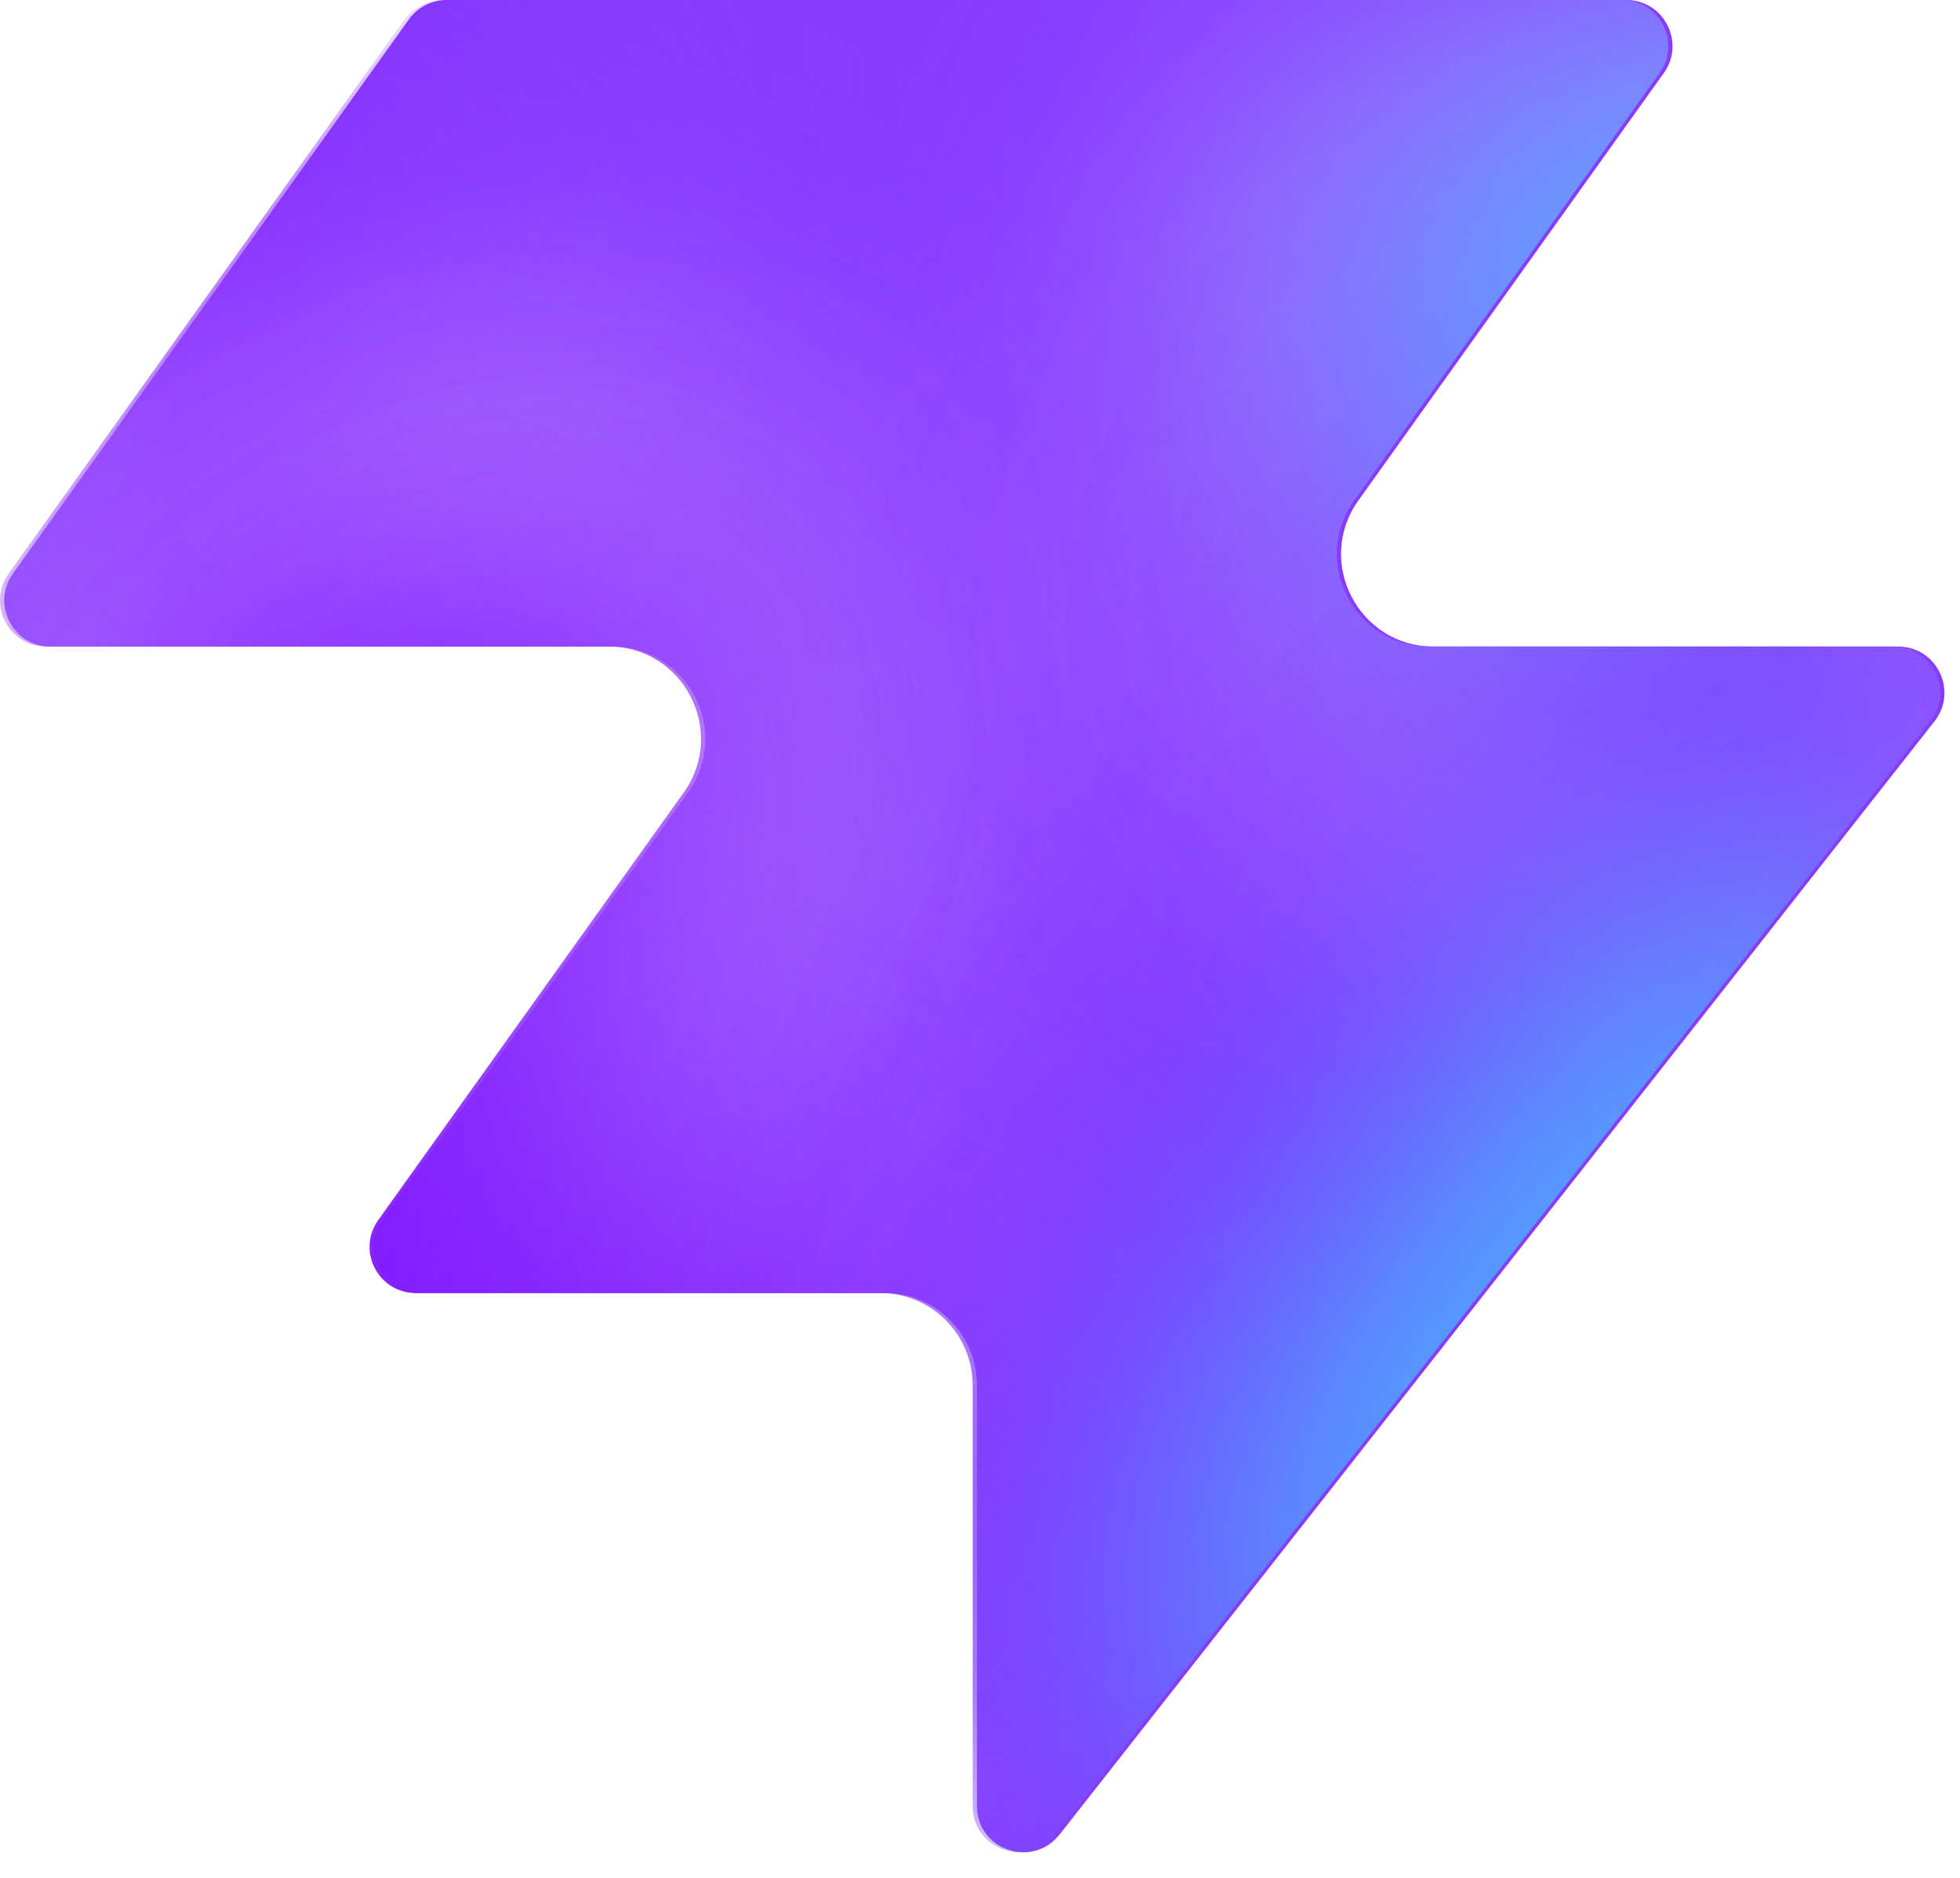
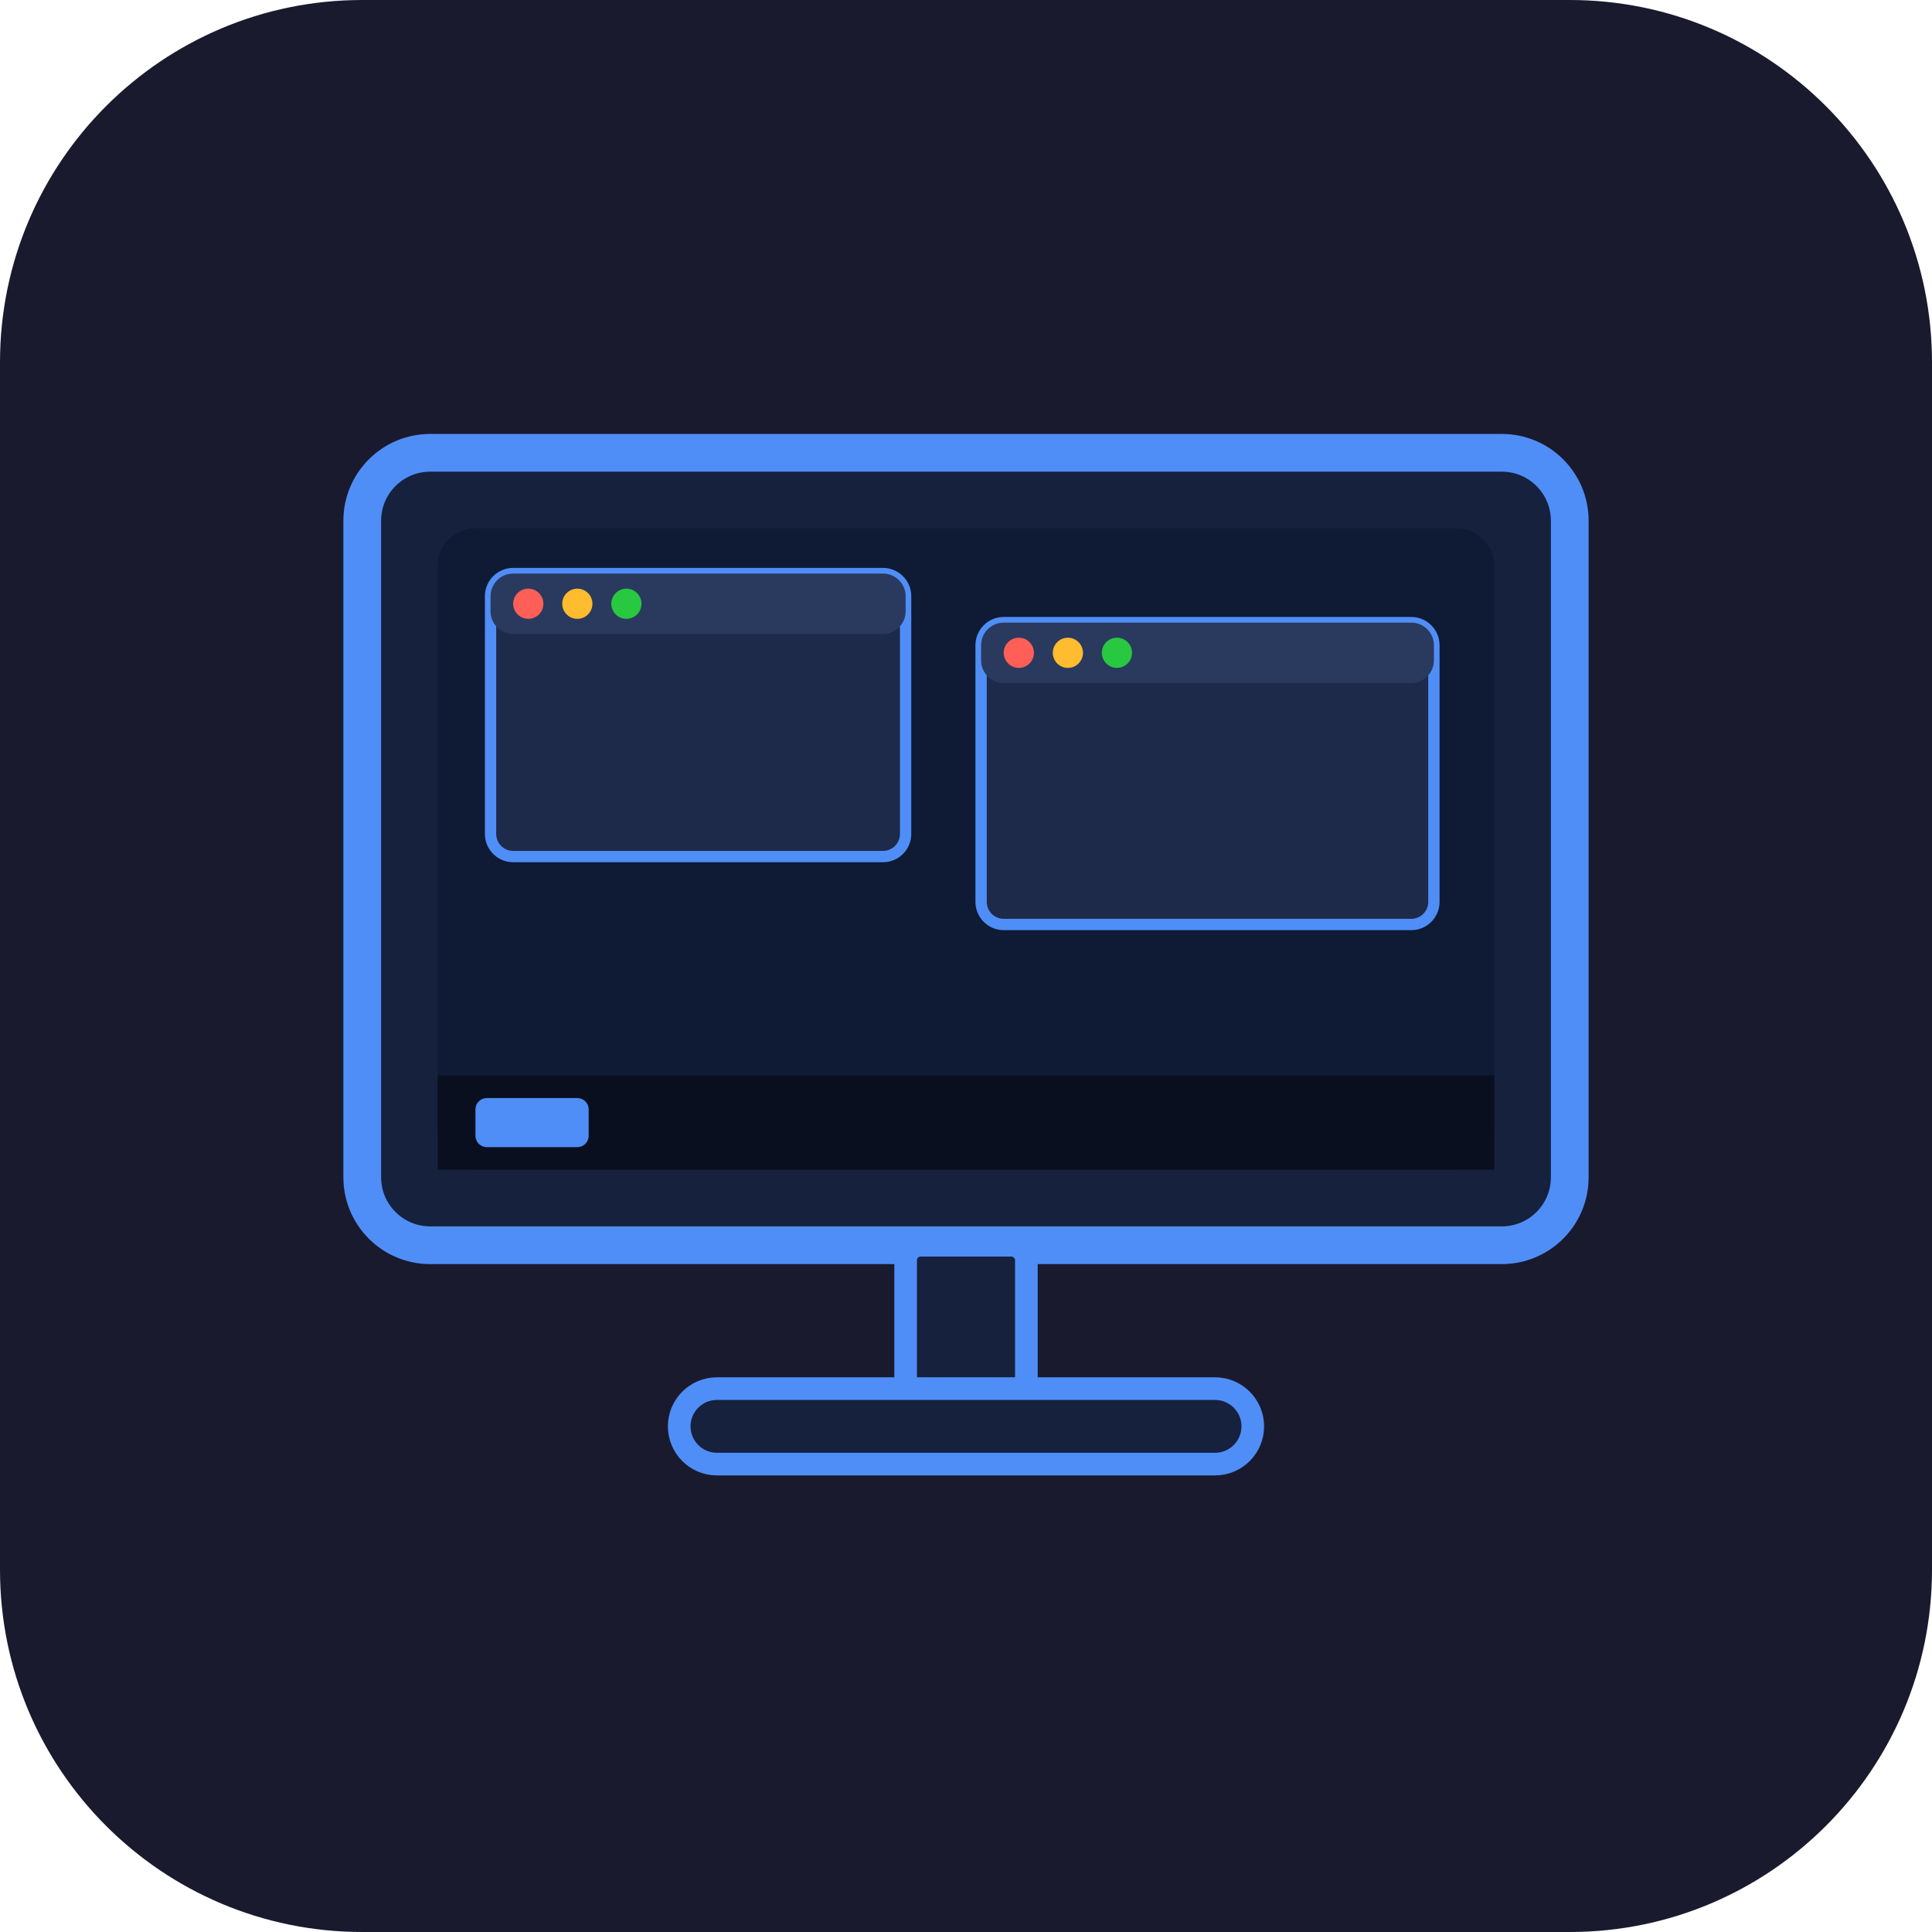
- <svg xmlns="http://www.w3.org/2000/svg" width="48" height="46" fill="none" viewBox="0 0 48 46">
-   <path fill="#863bff" d="M25.946 44.938c-.664.845-2.021.375-2.021-.698V33.937a2.26 2.26 0 0 0-2.262-2.262H10.287c-.92 0-1.456-1.04-.92-1.788l7.48-10.471c1.07-1.497 0-3.578-1.842-3.578H1.237c-.92 0-1.456-1.04-.92-1.788L10.013.474c.214-.297.556-.474.92-.474h28.894c.92 0 1.456 1.04.92 1.788l-7.48 10.471c-1.07 1.498 0 3.579 1.842 3.579h11.377c.943 0 1.473 1.088.89 1.83L25.947 44.94z" style="fill:#863bff;fill:color(display-p3 .525 .23 1);fill-opacity:1" />
-   <mask id="a" width="48" height="46" x="0" y="0" maskUnits="userSpaceOnUse" style="mask-type:alpha">
-     <path fill="#000" d="M25.842 44.938c-.664.844-2.021.375-2.021-.698V33.937a2.26 2.26 0 0 0-2.262-2.262H10.183c-.92 0-1.456-1.04-.92-1.788l7.48-10.471c1.07-1.498 0-3.579-1.842-3.579H1.133c-.92 0-1.456-1.04-.92-1.787L9.91.473c.214-.297.556-.474.92-.474h28.894c.92 0 1.456 1.04.92 1.788l-7.48 10.471c-1.07 1.498 0 3.578 1.842 3.578h11.377c.943 0 1.473 1.088.89 1.832L25.843 44.94z" style="fill:#000;fill-opacity:1" />
-   </mask>
-   <g mask="url(#a)">
-     <g filter="url(#b)">
-       <ellipse cx="5.508" cy="14.704" fill="#ede6ff" rx="5.508" ry="14.704" style="fill:#ede6ff;fill:color(display-p3 .927 .903 1);fill-opacity:1" transform="matrix(.00324 1 1 -.00324 -4.47 31.516)" />
-     </g>
-     <g filter="url(#c)">
-       <ellipse cx="10.399" cy="29.851" fill="#ede6ff" rx="10.399" ry="29.851" style="fill:#ede6ff;fill:color(display-p3 .927 .903 1);fill-opacity:1" transform="matrix(.00324 1 1 -.00324 -39.328 7.883)" />
-     </g>
-     <g filter="url(#d)">
-       <ellipse cx="5.508" cy="30.487" fill="#7e14ff" rx="5.508" ry="30.487" style="fill:#7e14ff;fill:color(display-p3 .492 .077 1);fill-opacity:1" transform="rotate(89.814 -25.913 -14.639)scale(1 -1)" />
-     </g>
-     <g filter="url(#e)">
-       <ellipse cx="5.508" cy="30.599" fill="#7e14ff" rx="5.508" ry="30.599" style="fill:#7e14ff;fill:color(display-p3 .492 .077 1);fill-opacity:1" transform="rotate(89.814 -32.644 -3.334)scale(1 -1)" />
-     </g>
-     <g filter="url(#f)">
-       <ellipse cx="5.508" cy="30.599" fill="#7e14ff" rx="5.508" ry="30.599" style="fill:#7e14ff;fill:color(display-p3 .492 .077 1);fill-opacity:1" transform="matrix(.00324 1 1 -.00324 -34.34 30.47)" />
-     </g>
-     <g filter="url(#g)">
-       <ellipse cx="14.072" cy="22.078" fill="#ede6ff" rx="14.072" ry="22.078" style="fill:#ede6ff;fill:color(display-p3 .927 .903 1);fill-opacity:1" transform="rotate(93.35 24.506 48.493)scale(-1 1)" />
-     </g>
-     <g filter="url(#h)">
-       <ellipse cx="3.47" cy="21.501" fill="#7e14ff" rx="3.47" ry="21.501" style="fill:#7e14ff;fill:color(display-p3 .492 .077 1);fill-opacity:1" transform="rotate(89.009 28.708 47.59)scale(-1 1)" />
-     </g>
-     <g filter="url(#i)">
-       <ellipse cx="3.47" cy="21.501" fill="#7e14ff" rx="3.47" ry="21.501" style="fill:#7e14ff;fill:color(display-p3 .492 .077 1);fill-opacity:1" transform="rotate(89.009 28.708 47.59)scale(-1 1)" />
-     </g>
-     <g filter="url(#j)">
-       <ellipse cx=".387" cy="8.972" fill="#7e14ff" rx="4.407" ry="29.108" style="fill:#7e14ff;fill:color(display-p3 .492 .077 1);fill-opacity:1" transform="rotate(39.51 .387 8.972)" />
-     </g>
-     <g filter="url(#k)">
-       <ellipse cx="47.523" cy="-6.092" fill="#7e14ff" rx="4.407" ry="29.108" style="fill:#7e14ff;fill:color(display-p3 .492 .077 1);fill-opacity:1" transform="rotate(37.892 47.523 -6.092)" />
-     </g>
-     <g filter="url(#l)">
-       <ellipse cx="41.412" cy="6.333" fill="#47bfff" rx="5.971" ry="9.665" style="fill:#47bfff;fill:color(display-p3 .28 .748 1);fill-opacity:1" transform="rotate(37.892 41.412 6.333)" />
-     </g>
-     <g filter="url(#m)">
-       <ellipse cx="-1.879" cy="38.332" fill="#7e14ff" rx="4.407" ry="29.108" style="fill:#7e14ff;fill:color(display-p3 .492 .077 1);fill-opacity:1" transform="rotate(37.892 -1.88 38.332)" />
-     </g>
-     <g filter="url(#n)">
-       <ellipse cx="-1.879" cy="38.332" fill="#7e14ff" rx="4.407" ry="29.108" style="fill:#7e14ff;fill:color(display-p3 .492 .077 1);fill-opacity:1" transform="rotate(37.892 -1.88 38.332)" />
-     </g>
-     <g filter="url(#o)">
-       <ellipse cx="35.651" cy="29.907" fill="#7e14ff" rx="4.407" ry="29.108" style="fill:#7e14ff;fill:color(display-p3 .492 .077 1);fill-opacity:1" transform="rotate(37.892 35.651 29.907)" />
-     </g>
-     <g filter="url(#p)">
-       <ellipse cx="38.418" cy="32.4" fill="#47bfff" rx="5.971" ry="15.297" style="fill:#47bfff;fill:color(display-p3 .28 .748 1);fill-opacity:1" transform="rotate(37.892 38.418 32.4)" />
-     </g>
-   </g>
-   <defs>
-     <filter id="b" width="60.045" height="41.654" x="-19.77" y="16.149" color-interpolation-filters="sRGB" filterUnits="userSpaceOnUse">
-       <feFlood flood-opacity="0" result="BackgroundImageFix" />
-       <feBlend in="SourceGraphic" in2="BackgroundImageFix" result="shape" />
-       <feGaussianBlur result="effect1_foregroundBlur_2002_17158" stdDeviation="7.659" />
-     </filter>
-     <filter id="c" width="90.34" height="51.437" x="-54.613" y="-7.533" color-interpolation-filters="sRGB" filterUnits="userSpaceOnUse">
-       <feFlood flood-opacity="0" result="BackgroundImageFix" />
-       <feBlend in="SourceGraphic" in2="BackgroundImageFix" result="shape" />
-       <feGaussianBlur result="effect1_foregroundBlur_2002_17158" stdDeviation="7.659" />
-     </filter>
-     <filter id="d" width="79.355" height="29.4" x="-49.64" y="2.03" color-interpolation-filters="sRGB" filterUnits="userSpaceOnUse">
-       <feFlood flood-opacity="0" result="BackgroundImageFix" />
-       <feBlend in="SourceGraphic" in2="BackgroundImageFix" result="shape" />
-       <feGaussianBlur result="effect1_foregroundBlur_2002_17158" stdDeviation="4.596" />
-     </filter>
-     <filter id="e" width="79.579" height="29.4" x="-45.045" y="20.029" color-interpolation-filters="sRGB" filterUnits="userSpaceOnUse">
-       <feFlood flood-opacity="0" result="BackgroundImageFix" />
-       <feBlend in="SourceGraphic" in2="BackgroundImageFix" result="shape" />
-       <feGaussianBlur result="effect1_foregroundBlur_2002_17158" stdDeviation="4.596" />
-     </filter>
-     <filter id="f" width="79.579" height="29.4" x="-43.513" y="21.178" color-interpolation-filters="sRGB" filterUnits="userSpaceOnUse">
-       <feFlood flood-opacity="0" result="BackgroundImageFix" />
-       <feBlend in="SourceGraphic" in2="BackgroundImageFix" result="shape" />
-       <feGaussianBlur result="effect1_foregroundBlur_2002_17158" stdDeviation="4.596" />
-     </filter>
-     <filter id="g" width="74.749" height="58.852" x="15.756" y="-17.901" color-interpolation-filters="sRGB" filterUnits="userSpaceOnUse">
-       <feFlood flood-opacity="0" result="BackgroundImageFix" />
-       <feBlend in="SourceGraphic" in2="BackgroundImageFix" result="shape" />
-       <feGaussianBlur result="effect1_foregroundBlur_2002_17158" stdDeviation="7.659" />
-     </filter>
-     <filter id="h" width="61.377" height="25.362" x="23.548" y="2.284" color-interpolation-filters="sRGB" filterUnits="userSpaceOnUse">
-       <feFlood flood-opacity="0" result="BackgroundImageFix" />
-       <feBlend in="SourceGraphic" in2="BackgroundImageFix" result="shape" />
-       <feGaussianBlur result="effect1_foregroundBlur_2002_17158" stdDeviation="4.596" />
-     </filter>
-     <filter id="i" width="61.377" height="25.362" x="23.548" y="2.284" color-interpolation-filters="sRGB" filterUnits="userSpaceOnUse">
-       <feFlood flood-opacity="0" result="BackgroundImageFix" />
-       <feBlend in="SourceGraphic" in2="BackgroundImageFix" result="shape" />
-       <feGaussianBlur result="effect1_foregroundBlur_2002_17158" stdDeviation="4.596" />
-     </filter>
-     <filter id="j" width="56.045" height="63.649" x="-27.636" y="-22.853" color-interpolation-filters="sRGB" filterUnits="userSpaceOnUse">
-       <feFlood flood-opacity="0" result="BackgroundImageFix" />
-       <feBlend in="SourceGraphic" in2="BackgroundImageFix" result="shape" />
-       <feGaussianBlur result="effect1_foregroundBlur_2002_17158" stdDeviation="4.596" />
-     </filter>
-     <filter id="k" width="54.814" height="64.646" x="20.116" y="-38.415" color-interpolation-filters="sRGB" filterUnits="userSpaceOnUse">
-       <feFlood flood-opacity="0" result="BackgroundImageFix" />
-       <feBlend in="SourceGraphic" in2="BackgroundImageFix" result="shape" />
-       <feGaussianBlur result="effect1_foregroundBlur_2002_17158" stdDeviation="4.596" />
-     </filter>
-     <filter id="l" width="33.541" height="35.313" x="24.641" y="-11.323" color-interpolation-filters="sRGB" filterUnits="userSpaceOnUse">
-       <feFlood flood-opacity="0" result="BackgroundImageFix" />
-       <feBlend in="SourceGraphic" in2="BackgroundImageFix" result="shape" />
-       <feGaussianBlur result="effect1_foregroundBlur_2002_17158" stdDeviation="4.596" />
-     </filter>
-     <filter id="m" width="54.814" height="64.646" x="-29.286" y="6.009" color-interpolation-filters="sRGB" filterUnits="userSpaceOnUse">
-       <feFlood flood-opacity="0" result="BackgroundImageFix" />
-       <feBlend in="SourceGraphic" in2="BackgroundImageFix" result="shape" />
-       <feGaussianBlur result="effect1_foregroundBlur_2002_17158" stdDeviation="4.596" />
-     </filter>
-     <filter id="n" width="54.814" height="64.646" x="-29.286" y="6.009" color-interpolation-filters="sRGB" filterUnits="userSpaceOnUse">
-       <feFlood flood-opacity="0" result="BackgroundImageFix" />
-       <feBlend in="SourceGraphic" in2="BackgroundImageFix" result="shape" />
-       <feGaussianBlur result="effect1_foregroundBlur_2002_17158" stdDeviation="4.596" />
-     </filter>
-     <filter id="o" width="54.814" height="64.646" x="8.244" y="-2.416" color-interpolation-filters="sRGB" filterUnits="userSpaceOnUse">
-       <feFlood flood-opacity="0" result="BackgroundImageFix" />
-       <feBlend in="SourceGraphic" in2="BackgroundImageFix" result="shape" />
-       <feGaussianBlur result="effect1_foregroundBlur_2002_17158" stdDeviation="4.596" />
-     </filter>
-     <filter id="p" width="39.409" height="43.623" x="18.713" y="10.588" color-interpolation-filters="sRGB" filterUnits="userSpaceOnUse">
-       <feFlood flood-opacity="0" result="BackgroundImageFix" />
-       <feBlend in="SourceGraphic" in2="BackgroundImageFix" result="shape" />
-       <feGaussianBlur result="effect1_foregroundBlur_2002_17158" stdDeviation="4.596" />
-     </filter>
-   </defs>
+ <svg xmlns="http://www.w3.org/2000/svg" viewBox="0 0 512 512">
+   <rect width="512" height="512" rx="96" fill="#1a1a2e" />
+   <rect x="96" y="120" width="320" height="210" rx="18" fill="#16213e" stroke="#4f8ef7" stroke-width="10" />
+   <rect x="116" y="140" width="280" height="170" rx="10" fill="#0f1a35" />
+   <rect x="116" y="285" width="280" height="25" rx="0" fill="#0a0f20" />
+   <rect x="126" y="291" width="30" height="13" rx="3" fill="#4f8ef7" />
+   <rect x="130" y="152" width="110" height="75" rx="6" fill="#1e2a4a" stroke="#4f8ef7" stroke-width="3" />
+   <rect x="130" y="152" width="110" height="16" rx="6" fill="#2a3a5e" />
+   <circle cx="140" cy="160" r="4" fill="#ff5f57" />
+   <circle cx="153" cy="160" r="4" fill="#febc2e" />
+   <circle cx="166" cy="160" r="4" fill="#28c840" />
+   <rect x="260" y="165" width="120" height="80" rx="6" fill="#1e2a4a" stroke="#4f8ef7" stroke-width="3" />
+   <rect x="260" y="165" width="120" height="16" rx="6" fill="#2a3a5e" />
+   <circle cx="270" cy="173" r="4" fill="#ff5f57" />
+   <circle cx="283" cy="173" r="4" fill="#febc2e" />
+   <circle cx="296" cy="173" r="4" fill="#28c840" />
+   <rect x="240" y="330" width="32" height="40" rx="4" fill="#16213e" stroke="#4f8ef7" stroke-width="6" />
+   <rect x="180" y="368" width="152" height="20" rx="10" fill="#16213e" stroke="#4f8ef7" stroke-width="6" />
</svg>
